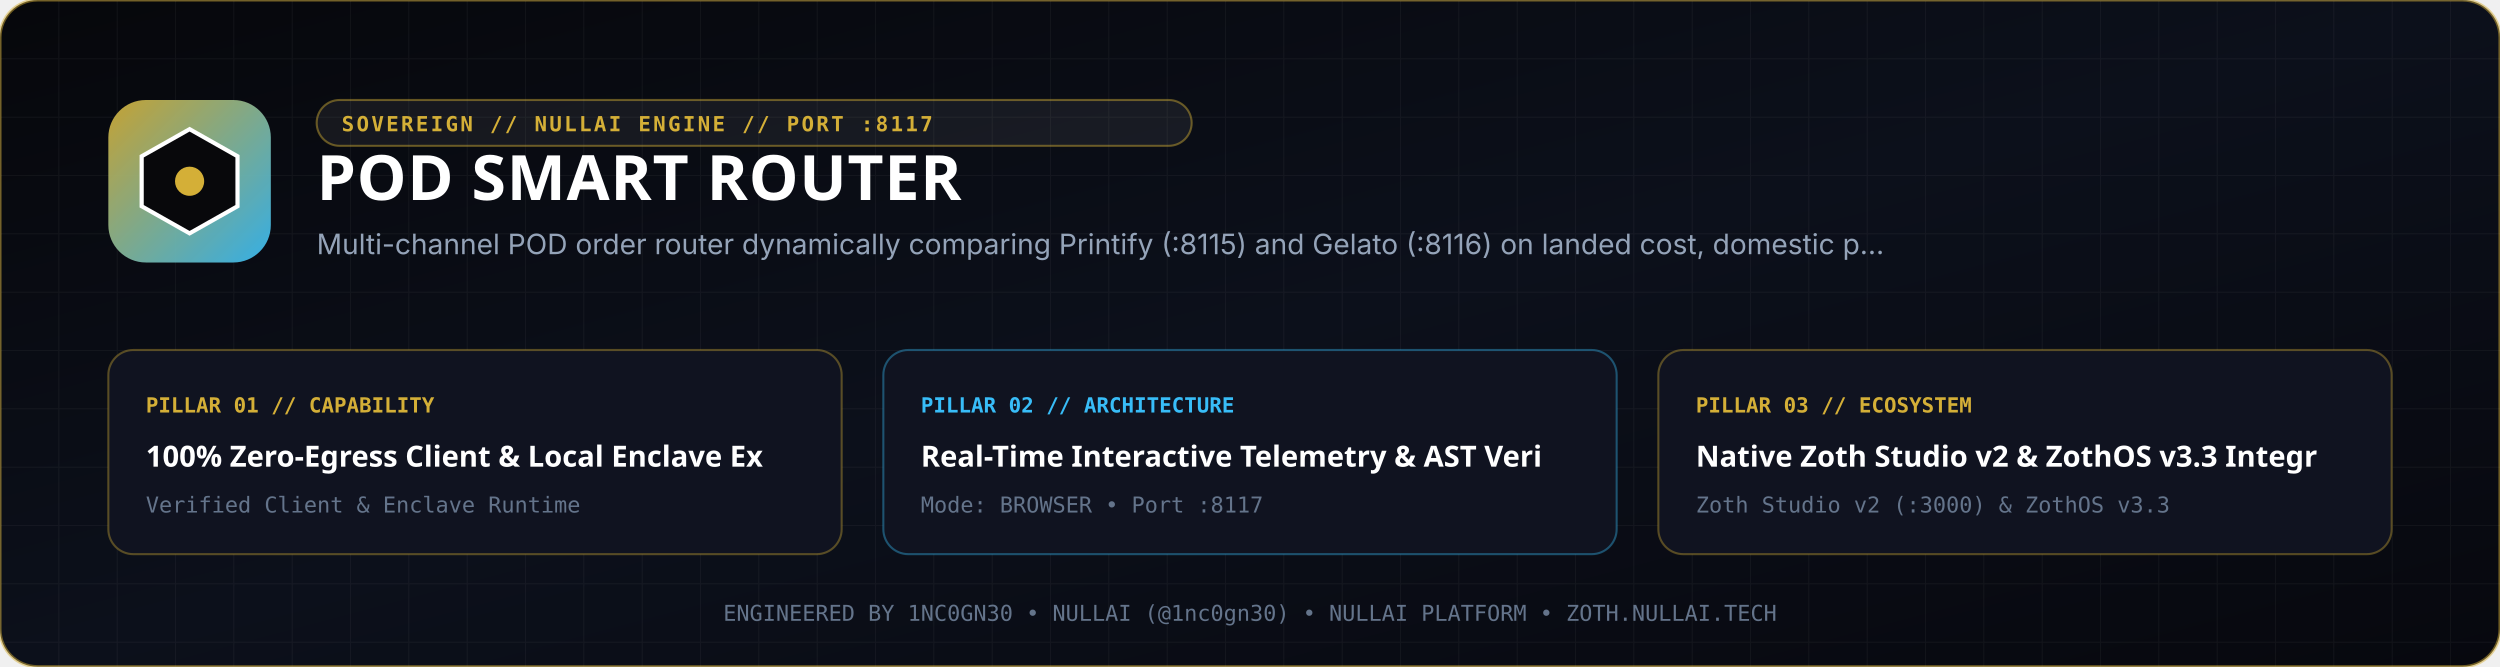
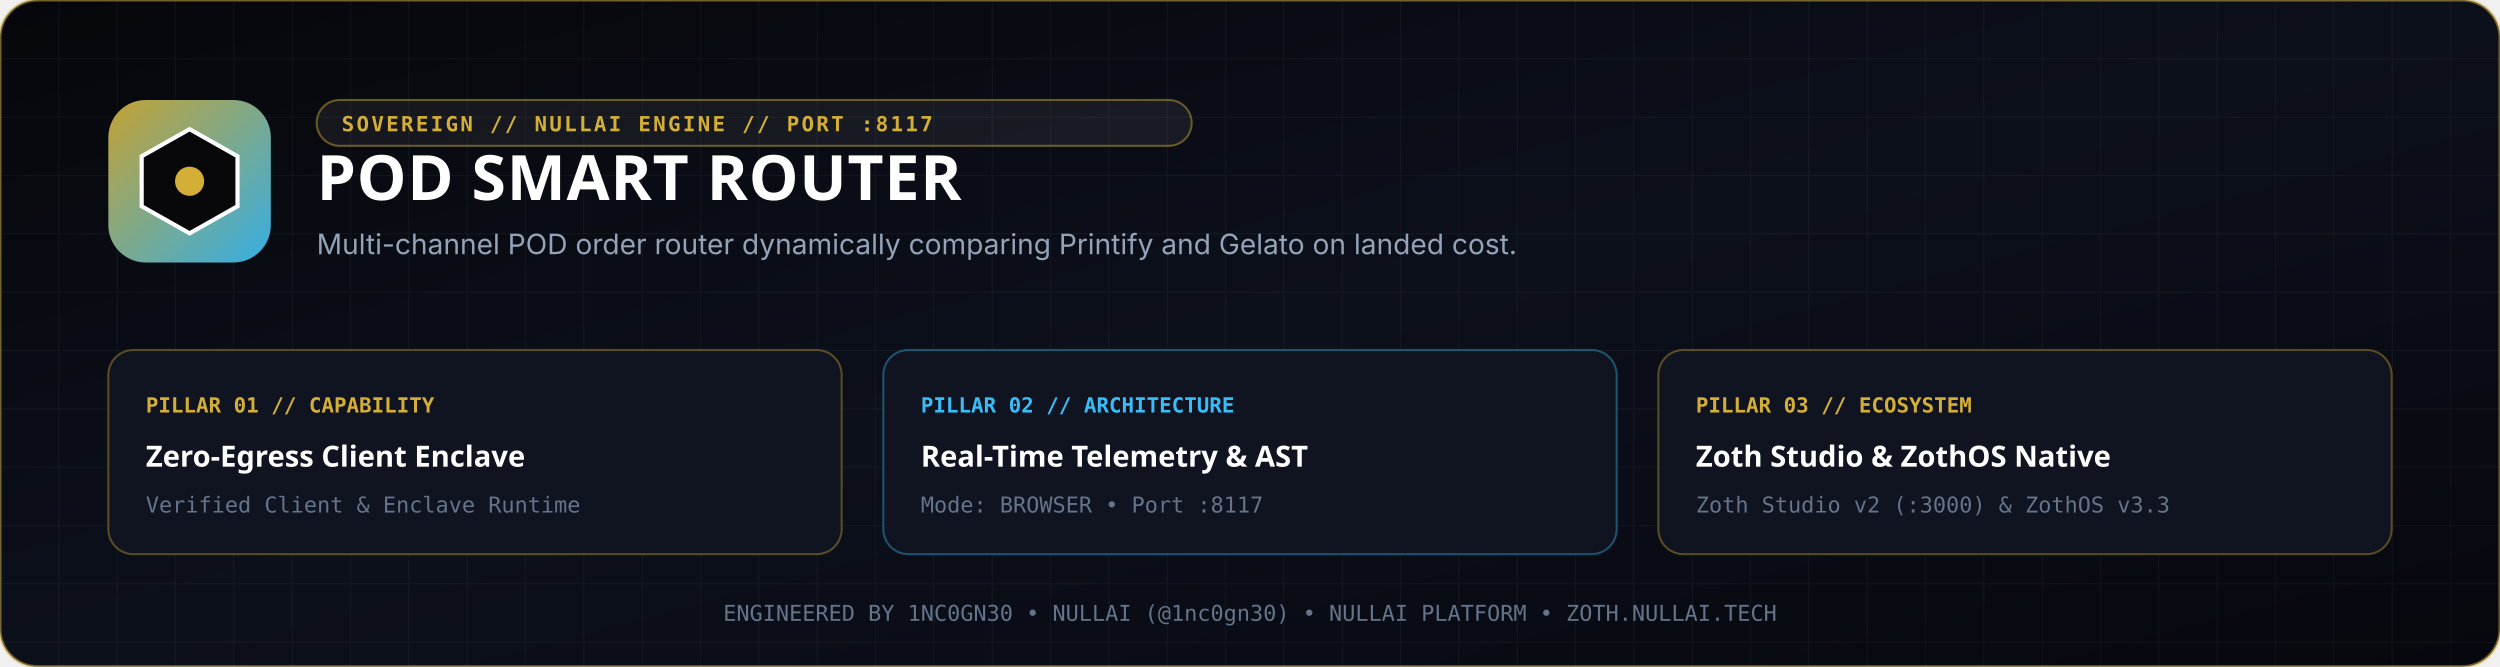
<svg xmlns="http://www.w3.org/2000/svg" viewBox="0 0 1200 320" width="100%" height="100%">
  <defs>
    <linearGradient id="bg" x1="0%" y1="0%" x2="100%" y2="100%">
      <stop offset="0%" stop-color="#06070B" />
      <stop offset="50%" stop-color="#0C101B" />
      <stop offset="100%" stop-color="#07080E" />
    </linearGradient>
    <linearGradient id="accent" x1="0%" y1="0%" x2="100%" y2="100%">
      <stop offset="0%" stop-color="#D4AF37" />
      <stop offset="100%" stop-color="#38BDF8" />
    </linearGradient>
    <pattern id="grid" width="28" height="28" patternUnits="userSpaceOnUse">
      <path d="M 28 0 L 0 0 0 28" fill="none" stroke="rgba(255,255,255,0.04)" stroke-width="1" />
    </pattern>
  </defs>
  <rect width="1200" height="320" rx="18" fill="url(#bg)" stroke="#D4AF37" stroke-opacity="0.5" stroke-width="1.5" />
  <rect width="1200" height="320" rx="18" fill="url(#grid)" />
  <g transform="translate(52, 48)">
    <rect width="78" height="78" rx="18" fill="url(#accent)" opacity="0.92" />
    <polygon points="39,14 62,27 62,51 39,64 16,51 16,27" fill="#08080B" stroke="#FFFFFF" stroke-width="2" />
    <circle cx="39" cy="39" r="7" fill="#D4AF37" />
  </g>
  <g transform="translate(152, 62)">
    <rect x="0" y="-14" width="420" height="22" rx="11" fill="rgba(255,255,255,0.06)" stroke="#D4AF37" stroke-opacity="0.45" />
    <text x="12" y="1" fill="#D4AF37" font-family="JetBrains Mono, monospace" font-size="10" font-weight="700" letter-spacing="1.1">SOVEREIGN // NULLAI ENGINE // PORT :8117</text>
    <text x="0" y="34" fill="#FFFFFF" font-family="Syne, Space Grotesk, sans-serif" font-size="30" font-weight="800" letter-spacing="0.4">POD SMART ROUTER</text>
-     <text x="0" y="60" fill="#94A3B8" font-family="Inter, sans-serif" font-size="13.5">Multi-channel POD order router dynamically comparing Printify (:8115) and Gelato (:8116) on landed cost, domestic p...</text>
+     <text x="0" y="60" fill="#94A3B8" font-family="Inter, sans-serif" font-size="13.5">Multi-channel POD order router dynamically comparing Printify and Gelato on landed cost.</text>
  </g>
  <g transform="translate(52, 168)">
    <rect x="0" y="0" width="352" height="98" rx="12" fill="#101320" stroke="#D4AF37" stroke-opacity="0.38" />
    <text x="18" y="30" fill="#D4AF37" font-family="JetBrains Mono, monospace" font-size="10" font-weight="700">PILLAR 01 // CAPABILITY</text>
-     <text x="18" y="56" fill="#FFFFFF" font-family="Space Grotesk, sans-serif" font-size="14" font-weight="700">100% Zero-Egress Client &amp; Local Enclave Ex</text>
+     <text x="18" y="56" fill="#FFFFFF" font-family="Space Grotesk, sans-serif" font-size="14" font-weight="700">Zero-Egress Client Enclave</text>
    <text x="18" y="78" fill="#64748B" font-family="JetBrains Mono, monospace" font-size="10.5">Verified Client &amp; Enclave Runtime</text>
    <rect x="372" y="0" width="352" height="98" rx="12" fill="#101320" stroke="#38BDF8" stroke-opacity="0.38" />
    <text x="390" y="30" fill="#38BDF8" font-family="JetBrains Mono, monospace" font-size="10" font-weight="700">PILLAR 02 // ARCHITECTURE</text>
-     <text x="390" y="56" fill="#FFFFFF" font-family="Space Grotesk, sans-serif" font-size="14" font-weight="700">Real-Time Interactive Telemetry &amp; AST Veri</text>
+     <text x="390" y="56" fill="#FFFFFF" font-family="Space Grotesk, sans-serif" font-size="14" font-weight="700">Real-Time Telemetry &amp; AST</text>
    <text x="390" y="78" fill="#64748B" font-family="JetBrains Mono, monospace" font-size="10.5">Mode: BROWSER • Port :8117</text>
    <rect x="744" y="0" width="352" height="98" rx="12" fill="#101320" stroke="#D4AF37" stroke-opacity="0.38" />
    <text x="762" y="30" fill="#D4AF37" font-family="JetBrains Mono, monospace" font-size="10" font-weight="700">PILLAR 03 // ECOSYSTEM</text>
-     <text x="762" y="56" fill="#FFFFFF" font-family="Space Grotesk, sans-serif" font-size="14" font-weight="700">Native Zoth Studio v2 &amp; ZothOS v3.3 Integr</text>
+     <text x="762" y="56" fill="#FFFFFF" font-family="Space Grotesk, sans-serif" font-size="14" font-weight="700">Zoth Studio &amp; ZothOS Native</text>
    <text x="762" y="78" fill="#64748B" font-family="JetBrains Mono, monospace" font-size="10.5">Zoth Studio v2 (:3000) &amp; ZothOS v3.3</text>
  </g>
  <text x="600" y="298" text-anchor="middle" fill="#64748B" font-family="JetBrains Mono, monospace" font-size="10.5">
    ENGINEERED BY 1NC0GN30 • NULLAI (@1nc0gn30)  •  NULLAI PLATFORM  •  ZOTH.NULLAI.TECH
  </text>
</svg>
